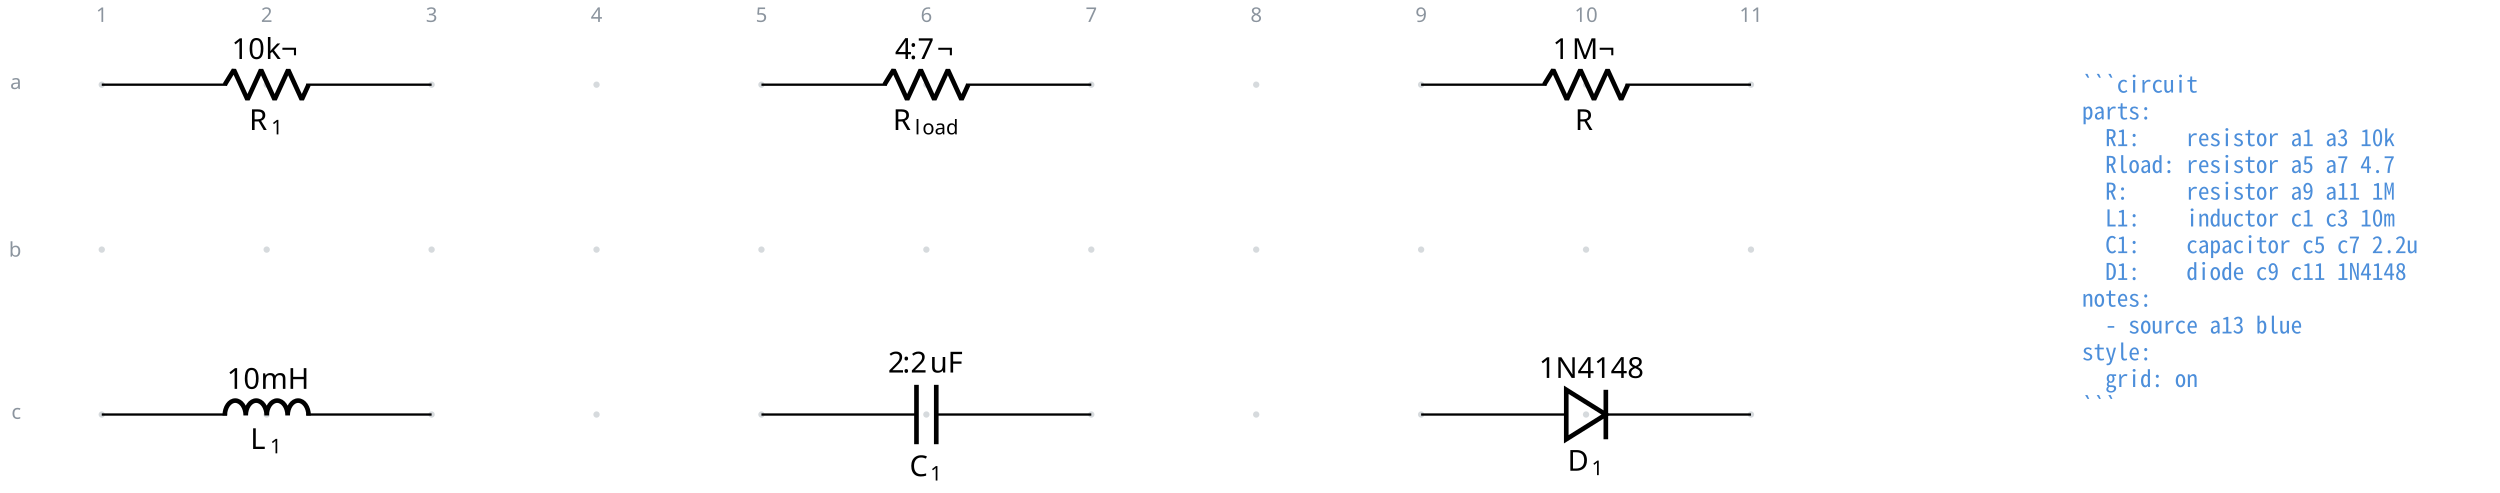
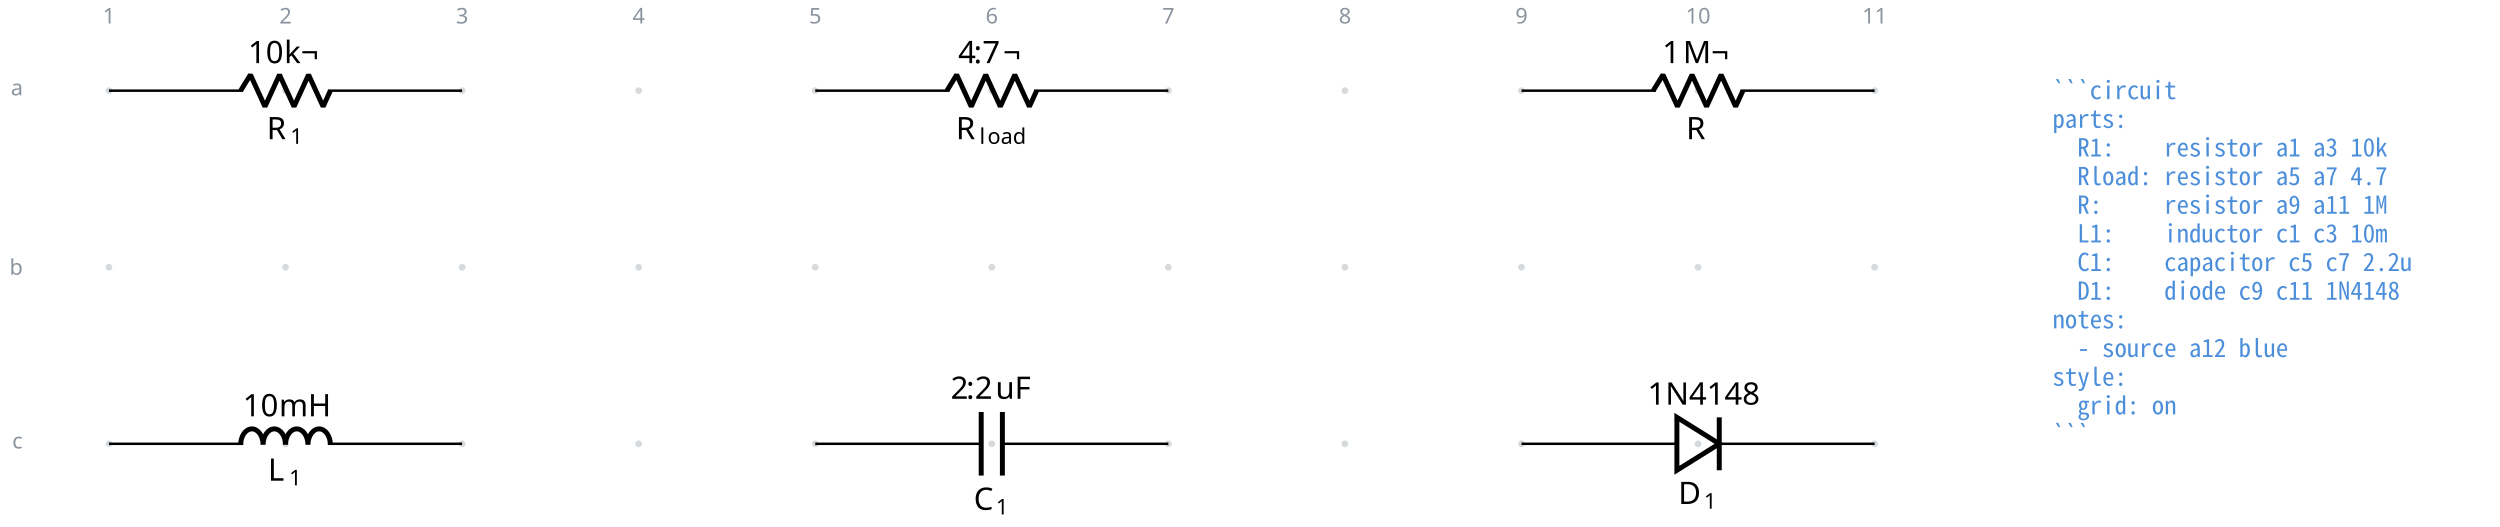
- <svg xmlns="http://www.w3.org/2000/svg" data-circuit-fence="0.1.0" fill="currentColor" width="1150.157" height="226.395" viewBox="-72 -72 862.618 169.796">
+ <svg xmlns="http://www.w3.org/2000/svg" data-circuit-fence="0.1.0" fill="currentColor" width="1074.283" height="226.395" viewBox="-72 -72 805.713 169.796">
  <g stroke="currentColor" stroke-miterlimit="10" stroke-width=".8">
    <path fill="#8b949e" fill-opacity=".35" stroke="none" stroke-opacity=".35" d="M-35.787-42.781a1.1 1.1 0 1 0-2.2 0 1.1 1.1 0 0 0 2.2 0M-35.787 14.124a1.1 1.1 0 1 0-2.2 0 1.1 1.1 0 0 0 2.2 0M-35.787 71.03a1.1 1.1 0 1 0-2.2 0 1.1 1.1 0 0 0 2.2 0M21.118-42.781a1.1 1.1 0 1 0-2.2 0 1.1 1.1 0 0 0 2.2 0M21.118 14.124a1.1 1.1 0 1 0-2.2 0 1.1 1.1 0 0 0 2.2 0M21.118 71.03a1.1 1.1 0 1 0-2.2 0 1.1 1.1 0 0 0 2.2 0M78.024-42.781a1.1 1.1 0 1 0-2.2 0 1.1 1.1 0 0 0 2.2 0M78.024 14.124a1.1 1.1 0 1 0-2.2 0 1.1 1.1 0 0 0 2.2 0M78.024 71.03a1.1 1.1 0 1 0-2.2 0 1.1 1.1 0 0 0 2.2 0M134.93-42.781a1.1 1.1 0 1 0-2.2 0 1.1 1.1 0 0 0 2.2 0M134.93 14.124a1.1 1.1 0 1 0-2.2 0 1.1 1.1 0 0 0 2.2 0M134.93 71.03a1.1 1.1 0 1 0-2.2 0 1.1 1.1 0 0 0 2.2 0M191.835-42.781a1.1 1.1 0 1 0-2.2 0 1.1 1.1 0 0 0 2.2 0M191.835 14.124a1.1 1.1 0 1 0-2.2 0 1.1 1.1 0 0 0 2.2 0M191.835 71.03a1.1 1.1 0 1 0-2.2 0 1.1 1.1 0 0 0 2.2 0M248.74-42.781a1.1 1.1 0 1 0-2.2 0 1.1 1.1 0 0 0 2.2 0M248.74 14.124a1.1 1.1 0 1 0-2.2 0 1.1 1.1 0 0 0 2.2 0M248.74 71.03a1.1 1.1 0 1 0-2.2 0 1.1 1.1 0 0 0 2.2 0M305.646-42.781a1.1 1.1 0 1 0-2.2 0 1.1 1.1 0 0 0 2.2 0M305.646 14.124a1.1 1.1 0 1 0-2.2 0 1.1 1.1 0 0 0 2.2 0M305.646 71.03a1.1 1.1 0 1 0-2.2 0 1.1 1.1 0 0 0 2.2 0M362.551-42.781a1.1 1.1 0 1 0-2.2 0 1.1 1.1 0 0 0 2.2 0M362.551 14.124a1.1 1.1 0 1 0-2.2 0 1.1 1.1 0 0 0 2.2 0M362.551 71.03a1.1 1.1 0 1 0-2.2 0 1.1 1.1 0 0 0 2.2 0M419.457-42.781a1.1 1.1 0 1 0-2.2 0 1.1 1.1 0 0 0 2.2 0M419.457 14.124a1.1 1.1 0 1 0-2.2 0 1.1 1.1 0 0 0 2.2 0M419.457 71.03a1.1 1.1 0 1 0-2.2 0 1.1 1.1 0 0 0 2.2 0M476.362-42.781a1.1 1.1 0 1 0-2.2 0 1.1 1.1 0 0 0 2.2 0M476.362 14.124a1.1 1.1 0 1 0-2.2 0 1.1 1.1 0 0 0 2.2 0M476.362 71.03a1.1 1.1 0 1 0-2.2 0 1.1 1.1 0 0 0 2.2 0M533.268-42.781a1.1 1.1 0 1 0-2.2 0 1.1 1.1 0 0 0 2.2 0M533.268 14.124a1.1 1.1 0 1 0-2.2 0 1.1 1.1 0 0 0 2.2 0M533.268 71.03a1.1 1.1 0 1 0-2.2 0 1.1 1.1 0 0 0 2.2 0m-1.1 0" />
    <g fill="#8b949e" stroke="#8b949e">
      <text x="-36.887" y="-42.781" fill="#8b949e" stroke="none" font-family="cmr7" font-size="7" transform="translate(-1.993 -21.645)">1</text>
    </g>
    <g fill="#8b949e" stroke="#8b949e">
      <text x="-36.887" y="-42.781" fill="#8b949e" stroke="none" font-family="cmr7" font-size="7" transform="translate(54.912 -21.645)">2</text>
    </g>
    <g fill="#8b949e" stroke="#8b949e">
      <text x="-36.887" y="-42.781" fill="#8b949e" stroke="none" font-family="cmr7" font-size="7" transform="translate(111.818 -21.645)">3</text>
    </g>
    <g fill="#8b949e" stroke="#8b949e">
      <text x="-36.887" y="-42.781" fill="#8b949e" stroke="none" font-family="cmr7" font-size="7" transform="translate(168.723 -21.645)">4</text>
    </g>
    <g fill="#8b949e" stroke="#8b949e">
      <text x="-36.887" y="-42.781" fill="#8b949e" stroke="none" font-family="cmr7" font-size="7" transform="translate(225.629 -21.645)">5</text>
    </g>
    <g fill="#8b949e" stroke="#8b949e">
      <text x="-36.887" y="-42.781" fill="#8b949e" stroke="none" font-family="cmr7" font-size="7" transform="translate(282.534 -21.645)">6</text>
    </g>
    <g fill="#8b949e" stroke="#8b949e">
      <text x="-36.887" y="-42.781" fill="#8b949e" stroke="none" font-family="cmr7" font-size="7" transform="translate(339.44 -21.645)">7</text>
    </g>
    <g fill="#8b949e" stroke="#8b949e">
      <text x="-36.887" y="-42.781" fill="#8b949e" stroke="none" font-family="cmr7" font-size="7" transform="translate(396.345 -21.645)">8</text>
    </g>
    <g fill="#8b949e" stroke="#8b949e">
      <text x="-36.887" y="-42.781" fill="#8b949e" stroke="none" font-family="cmr7" font-size="7" transform="translate(453.25 -21.645)">9</text>
    </g>
    <g fill="#8b949e" stroke="#8b949e">
      <text x="-36.887" y="-42.781" fill="#8b949e" stroke="none" font-family="cmr7" font-size="7" transform="translate(508.163 -21.645)">10</text>
    </g>
    <g fill="#8b949e" stroke="#8b949e">
      <text x="-36.887" y="-42.781" fill="#8b949e" stroke="none" font-family="cmr7" font-size="7" transform="translate(565.069 -21.645)">11</text>
    </g>
    <g fill="#8b949e" stroke="#8b949e">
      <text x="-36.887" y="-42.781" fill="#8b949e" stroke="none" font-family="cmr7" font-size="7" transform="translate(-31.62 1.507)">a</text>
    </g>
    <g fill="#8b949e" stroke="#8b949e">
      <text x="-36.887" y="-42.781" fill="#8b949e" stroke="none" font-family="cmr7" font-size="7" transform="translate(-32.05 59.336)">b</text>
    </g>
    <g fill="#8b949e" stroke="#8b949e">
      <text x="-36.887" y="-42.781" fill="#8b949e" stroke="none" font-family="cmr7" font-size="7" transform="translate(-31.189 115.318)">c</text>
    </g>
    <path fill="none" d="M-36.887-42.781h.4m-.4 0H6.36m27.315 0h43.248m-.4 0h.4" />
    <g stroke-linejoin="bevel" stroke-width="1.6">
      <path fill="none" d="m5.561-42.781 3.143-5.122L13.39-37.66l4.685-10.243 4.686 10.243 4.686-10.243 4.686 10.243 2.343-5.121" />
    </g>
    <g stroke="none">
      <text x="-36.887" y="-42.781" font-family="cmmi10" font-size="10" transform="translate(50.866 15.648)">R</text>
      <text x="-29.294" y="-41.281" font-family="cmr7" font-size="7" transform="translate(50.866 15.648)">1</text>
    </g>
    <g stroke="none" font-family="cmr10" font-size="10">
      <text x="-36.887" y="-42.781" transform="translate(44.822 -8.863)">10</text>
      <text x="-25.221" y="-42.781" transform="translate(44.822 -8.863)">k¬</text>
    </g>
    <path fill="none" d="M190.735-42.781h.4m-.4 0h43.248m27.315 0h43.248m-.4 0h.4" />
    <g stroke-linejoin="bevel" stroke-width="1.6">
      <path fill="none" d="m233.183-42.781 3.143-5.122 4.686 10.243 4.685-10.243 4.686 10.243 4.686-10.243 4.686 10.243 2.342-5.121" />
    </g>
    <g stroke="none">
      <text x="-36.887" y="-42.781" font-family="cmmi10" font-size="10" transform="translate(272.972 15.648)">R</text>
      <text x="-29.294" y="-41.281" font-family="cmmi7" font-size="7" transform="translate(272.972 15.648)">l</text>
      <text x="-26.725" y="-41.281" font-family="cmmi7" font-size="7" transform="translate(272.972 15.648)">oad</text>
    </g>
    <g stroke="none" font-size="10">
      <text x="-36.887" y="-42.781" font-family="cmr10" transform="translate(273.694 -8.863)">4</text>
      <text x="-31.887" y="-42.781" font-family="cmmi10" transform="translate(273.694 -8.863)">:</text>
      <text x="-29.109" y="-42.781" font-family="cmr10" transform="translate(273.694 -8.863)">7</text>
      <text x="-22.443" y="-42.781" font-family="cmr10" transform="translate(273.694 -8.863)">¬</text>
    </g>
    <path fill="none" d="M418.357-42.781h.4m-.4 0h43.248m27.315 0h43.248m-.4 0h.4" />
    <g stroke-linejoin="bevel" stroke-width="1.6">
      <path fill="none" d="m460.805-42.781 3.143-5.122 4.686 10.243 4.685-10.243 4.686 10.243 4.686-10.243 4.686 10.243 2.342-5.121" />
    </g>
    <text x="-36.887" y="-42.781" stroke="none" font-family="cmmi10" font-size="10" transform="translate(508.314 15.648)">R</text>
    <g stroke="none" font-family="cmr10" font-size="10">
      <text x="-36.887" y="-42.781" transform="translate(500.622 -8.863)">1</text>
      <text x="-30.221" y="-42.781" transform="translate(500.622 -8.863)">M¬</text>
    </g>
    <path fill="none" d="M-36.887 71.03h.4m-.4 0H6.36m27.315 0h43.248m-.4 0h.4" />
    <g stroke-linejoin="bevel" stroke-width="1.6">
      <path fill="none" d="M5.561 71.35c0-2.829 1.618-5.122 3.614-5.122s3.615 2.293 3.615 5.122c0-2.829 1.618-5.122 3.614-5.122s3.614 2.293 3.614 5.122c0-2.829 1.618-5.122 3.615-5.122 1.996 0 3.614 2.293 3.614 5.122 0-2.829 1.618-5.122 3.614-5.122s3.615 2.293 3.615 5.122" />
    </g>
    <g stroke="none">
      <text x="-36.887" y="-42.781" font-family="cmmi10" font-size="10" transform="translate(51.26 125.704)">L</text>
      <text x="-30.082" y="-41.281" font-family="cmr7" font-size="7" transform="translate(51.26 125.704)">1</text>
    </g>
    <g stroke="none" font-family="cmr10" font-size="10">
      <text x="-36.887" y="-42.781" transform="translate(43.155 104.948)">10</text>
      <text x="-25.221" y="-42.781" transform="translate(43.155 104.948)">mH</text>
    </g>
    <path fill="none" d="M190.735 71.03h.4m-.4 0h53.491m6.829 0h53.49m-.399 0h.4" />
    <g stroke-width="1.6">
      <path fill="none" d="M244.226 60.787v20.486m6.829-20.486v20.486" />
    </g>
    <g stroke="none">
      <text x="-36.887" y="-42.781" font-family="cmmi10" font-size="10" transform="translate(278.71 135.093)">C</text>
      <text x="-29.74" y="-41.281" font-family="cmr7" font-size="7" transform="translate(278.71 135.093)">1</text>
    </g>
    <g stroke="none" font-size="10">
      <text x="-36.887" y="-42.781" font-family="cmr10" transform="translate(271.264 99.314)">2</text>
      <text x="-31.887" y="-42.781" font-family="cmmi10" transform="translate(271.264 99.314)">:</text>
      <text x="-29.109" y="-42.781" font-family="cmr10" transform="translate(271.264 99.314)">2</text>
      <text x="-22.443" y="-42.781" font-family="cmr10" transform="translate(271.264 99.314)">uF</text>
    </g>
    <path fill="none" d="M418.357 71.03h.4m-.4 0h50.077m13.657 0h50.077m-.4 0h.4" />
    <g stroke-width="1.6">
      <path fill="none" d="m482.09 71.03-13.656-8.536v17.071ZM482.09 79.565V62.494" />
    </g>
    <g stroke="none">
      <text x="-36.887" y="-42.781" font-family="cmmi10" font-size="10" transform="translate(505.767 133.215)">D</text>
      <text x="-28.608" y="-41.281" font-family="cmr7" font-size="7" transform="translate(505.767 133.215)">1</text>
    </g>
    <text x="-36.887" y="-42.781" stroke="none" font-family="cmr10" font-size="10" transform="translate(495.9 101.192)">1N4148</text>
    <g>
-       <text x="-36.887" y="-42.781" fill="#4c8eda" stroke="none" font-family="'Noto Sans Mono CJK JP',ui-monospace,'SFMono-Regular',Consolas,'Liberation Mono',monospace" font-size="8" transform="translate(683.266 2.733)" xml:space="preserve">```circuit</text>
+       <text x="-36.887" y="-42.781" fill="#4c8eda" stroke="none" font-family="'Noto Sans Mono CJK JP',ui-monospace,'SFMono-Regular',Consolas,'Liberation Mono',monospace" font-size="8" transform="translate(626.36 2.733)" xml:space="preserve">```circuit</text>
    </g>
    <g>
-       <text x="-36.887" y="-42.781" fill="#4c8eda" stroke="none" font-family="'Noto Sans Mono CJK JP',ui-monospace,'SFMono-Regular',Consolas,'Liberation Mono',monospace" font-size="8" transform="translate(683.266 11.98)" xml:space="preserve">parts:</text>
+       <text x="-36.887" y="-42.781" fill="#4c8eda" stroke="none" font-family="'Noto Sans Mono CJK JP',ui-monospace,'SFMono-Regular',Consolas,'Liberation Mono',monospace" font-size="8" transform="translate(626.36 11.98)" xml:space="preserve">parts:</text>
    </g>
    <g>
-       <text x="-36.887" y="-42.781" fill="#4c8eda" stroke="none" font-family="'Noto Sans Mono CJK JP',ui-monospace,'SFMono-Regular',Consolas,'Liberation Mono',monospace" font-size="8" transform="translate(683.266 21.2)" xml:space="preserve">  R1:    resistor a1 a3 10k</text>
+       <text x="-36.887" y="-42.781" fill="#4c8eda" stroke="none" font-family="'Noto Sans Mono CJK JP',ui-monospace,'SFMono-Regular',Consolas,'Liberation Mono',monospace" font-size="8" transform="translate(626.36 21.2)" xml:space="preserve">  R1:    resistor a1 a3 10k</text>
    </g>
    <g>
-       <text x="-36.887" y="-42.781" fill="#4c8eda" stroke="none" font-family="'Noto Sans Mono CJK JP',ui-monospace,'SFMono-Regular',Consolas,'Liberation Mono',monospace" font-size="8" transform="translate(683.266 30.446)" xml:space="preserve">  Rload: resistor a5 a7 4.7</text>
+       <text x="-36.887" y="-42.781" fill="#4c8eda" stroke="none" font-family="'Noto Sans Mono CJK JP',ui-monospace,'SFMono-Regular',Consolas,'Liberation Mono',monospace" font-size="8" transform="translate(626.36 30.446)" xml:space="preserve">  Rload: resistor a5 a7 4.7</text>
    </g>
    <g>
-       <text x="-36.887" y="-42.781" fill="#4c8eda" stroke="none" font-family="'Noto Sans Mono CJK JP',ui-monospace,'SFMono-Regular',Consolas,'Liberation Mono',monospace" font-size="8" transform="translate(683.266 39.665)" xml:space="preserve">  R:     resistor a9 a11 1M</text>
+       <text x="-36.887" y="-42.781" fill="#4c8eda" stroke="none" font-family="'Noto Sans Mono CJK JP',ui-monospace,'SFMono-Regular',Consolas,'Liberation Mono',monospace" font-size="8" transform="translate(626.36 39.665)" xml:space="preserve">  R:     resistor a9 a11 1M</text>
    </g>
    <g>
-       <text x="-36.887" y="-42.781" fill="#4c8eda" stroke="none" font-family="'Noto Sans Mono CJK JP',ui-monospace,'SFMono-Regular',Consolas,'Liberation Mono',monospace" font-size="8" transform="translate(683.266 48.912)" xml:space="preserve">  L1:    inductor c1 c3 10m</text>
+       <text x="-36.887" y="-42.781" fill="#4c8eda" stroke="none" font-family="'Noto Sans Mono CJK JP',ui-monospace,'SFMono-Regular',Consolas,'Liberation Mono',monospace" font-size="8" transform="translate(626.36 48.912)" xml:space="preserve">  L1:    inductor c1 c3 10m</text>
    </g>
    <g>
-       <text x="-36.887" y="-42.781" fill="#4c8eda" stroke="none" font-family="'Noto Sans Mono CJK JP',ui-monospace,'SFMono-Regular',Consolas,'Liberation Mono',monospace" font-size="8" transform="translate(683.266 58.131)" xml:space="preserve">  C1:    capacitor c5 c7 2.2u</text>
+       <text x="-36.887" y="-42.781" fill="#4c8eda" stroke="none" font-family="'Noto Sans Mono CJK JP',ui-monospace,'SFMono-Regular',Consolas,'Liberation Mono',monospace" font-size="8" transform="translate(626.36 58.131)" xml:space="preserve">  C1:    capacitor c5 c7 2.2u</text>
    </g>
    <g>
-       <text x="-36.887" y="-42.781" fill="#4c8eda" stroke="none" font-family="'Noto Sans Mono CJK JP',ui-monospace,'SFMono-Regular',Consolas,'Liberation Mono',monospace" font-size="8" transform="translate(683.266 67.378)" xml:space="preserve">  D1:    diode c9 c11 1N4148</text>
+       <text x="-36.887" y="-42.781" fill="#4c8eda" stroke="none" font-family="'Noto Sans Mono CJK JP',ui-monospace,'SFMono-Regular',Consolas,'Liberation Mono',monospace" font-size="8" transform="translate(626.36 67.378)" xml:space="preserve">  D1:    diode c9 c11 1N4148</text>
    </g>
    <g>
-       <text x="-36.887" y="-42.781" fill="#4c8eda" stroke="none" font-family="'Noto Sans Mono CJK JP',ui-monospace,'SFMono-Regular',Consolas,'Liberation Mono',monospace" font-size="8" transform="translate(683.266 76.596)" xml:space="preserve">notes:</text>
+       <text x="-36.887" y="-42.781" fill="#4c8eda" stroke="none" font-family="'Noto Sans Mono CJK JP',ui-monospace,'SFMono-Regular',Consolas,'Liberation Mono',monospace" font-size="8" transform="translate(626.36 76.596)" xml:space="preserve">notes:</text>
    </g>
    <g>
-       <text x="-36.887" y="-42.781" fill="#4c8eda" stroke="none" font-family="'Noto Sans Mono CJK JP',ui-monospace,'SFMono-Regular',Consolas,'Liberation Mono',monospace" font-size="8" transform="translate(683.266 85.844)" xml:space="preserve">  - source a13 blue</text>
+       <text x="-36.887" y="-42.781" fill="#4c8eda" stroke="none" font-family="'Noto Sans Mono CJK JP',ui-monospace,'SFMono-Regular',Consolas,'Liberation Mono',monospace" font-size="8" transform="translate(626.36 85.844)" xml:space="preserve">  - source a12 blue</text>
    </g>
    <g>
-       <text x="-36.887" y="-42.781" fill="#4c8eda" stroke="none" font-family="'Noto Sans Mono CJK JP',ui-monospace,'SFMono-Regular',Consolas,'Liberation Mono',monospace" font-size="8" transform="translate(683.266 95.091)" xml:space="preserve">style:</text>
+       <text x="-36.887" y="-42.781" fill="#4c8eda" stroke="none" font-family="'Noto Sans Mono CJK JP',ui-monospace,'SFMono-Regular',Consolas,'Liberation Mono',monospace" font-size="8" transform="translate(626.36 95.091)" xml:space="preserve">style:</text>
    </g>
    <g>
-       <text x="-36.887" y="-42.781" fill="#4c8eda" stroke="none" font-family="'Noto Sans Mono CJK JP',ui-monospace,'SFMono-Regular',Consolas,'Liberation Mono',monospace" font-size="8" transform="translate(683.266 104.31)" xml:space="preserve">  grid: on</text>
+       <text x="-36.887" y="-42.781" fill="#4c8eda" stroke="none" font-family="'Noto Sans Mono CJK JP',ui-monospace,'SFMono-Regular',Consolas,'Liberation Mono',monospace" font-size="8" transform="translate(626.36 104.31)" xml:space="preserve">  grid: on</text>
    </g>
    <g>
-       <text x="-36.887" y="-42.781" fill="#4c8eda" stroke="none" font-family="'Noto Sans Mono CJK JP',ui-monospace,'SFMono-Regular',Consolas,'Liberation Mono',monospace" font-size="8" transform="translate(683.266 113.557)" xml:space="preserve">```</text>
+       <text x="-36.887" y="-42.781" fill="#4c8eda" stroke="none" font-family="'Noto Sans Mono CJK JP',ui-monospace,'SFMono-Regular',Consolas,'Liberation Mono',monospace" font-size="8" transform="translate(626.36 113.557)" xml:space="preserve">```</text>
    </g>
  </g>
</svg>
